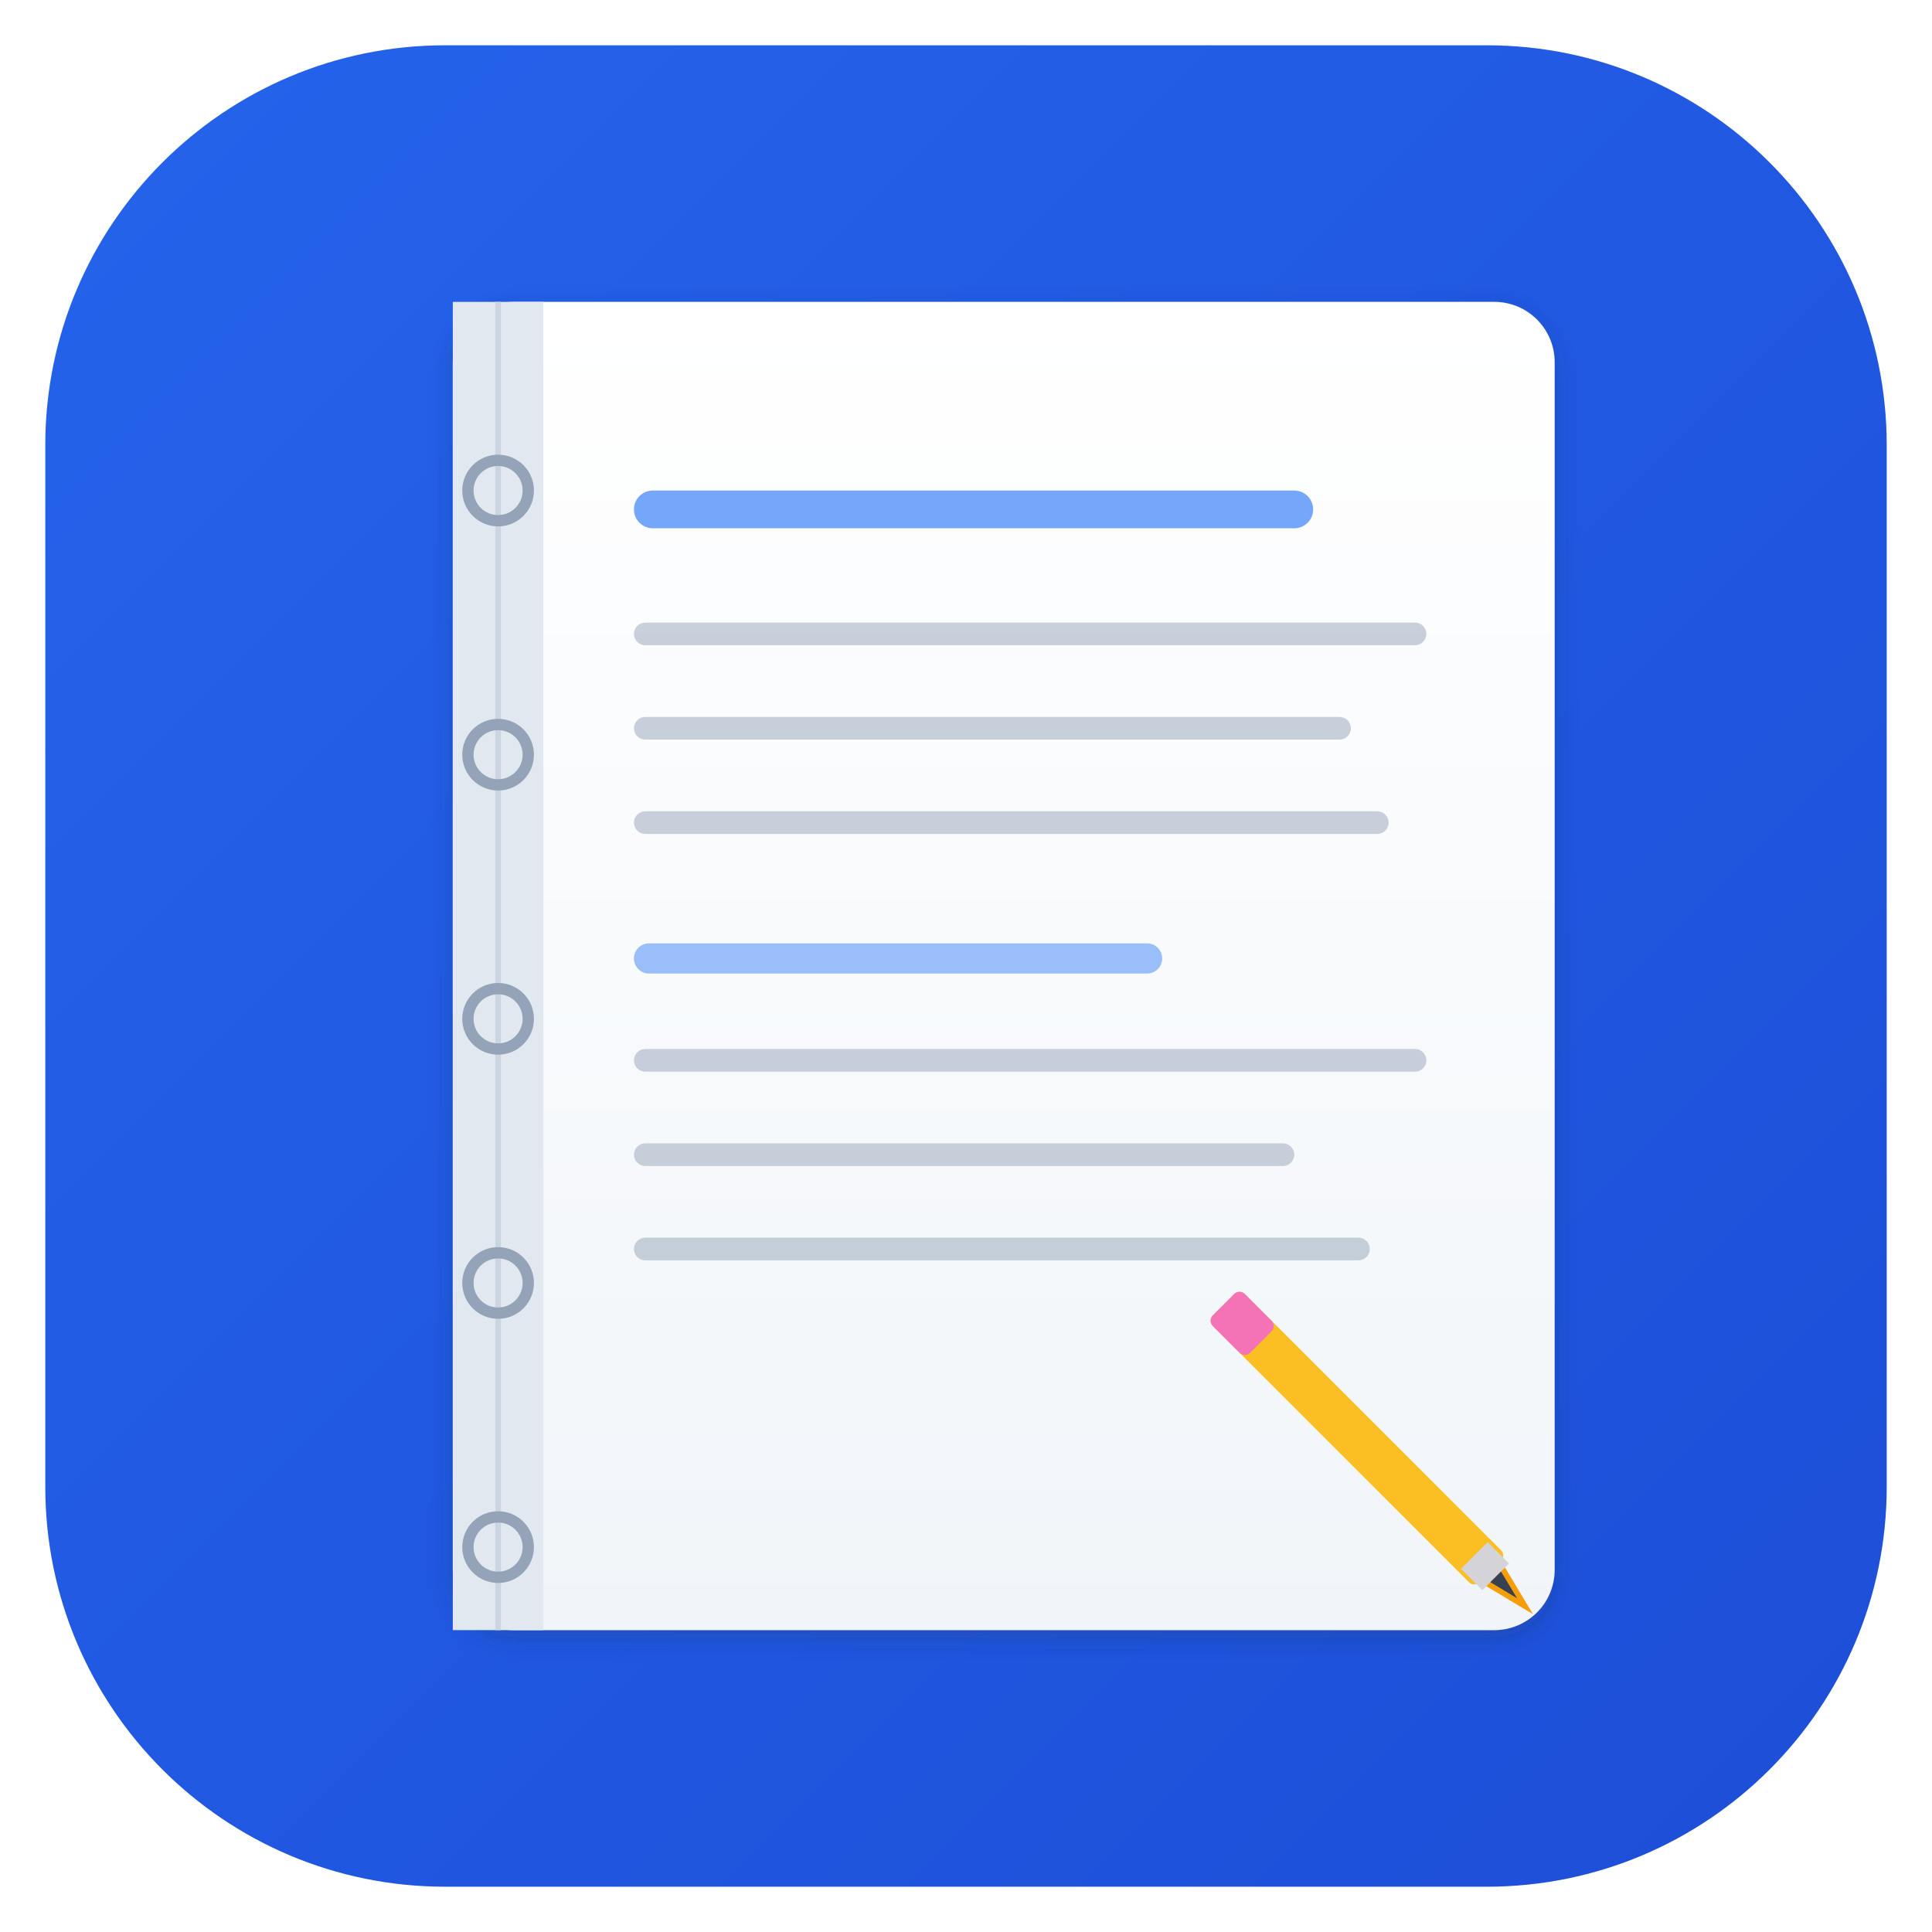
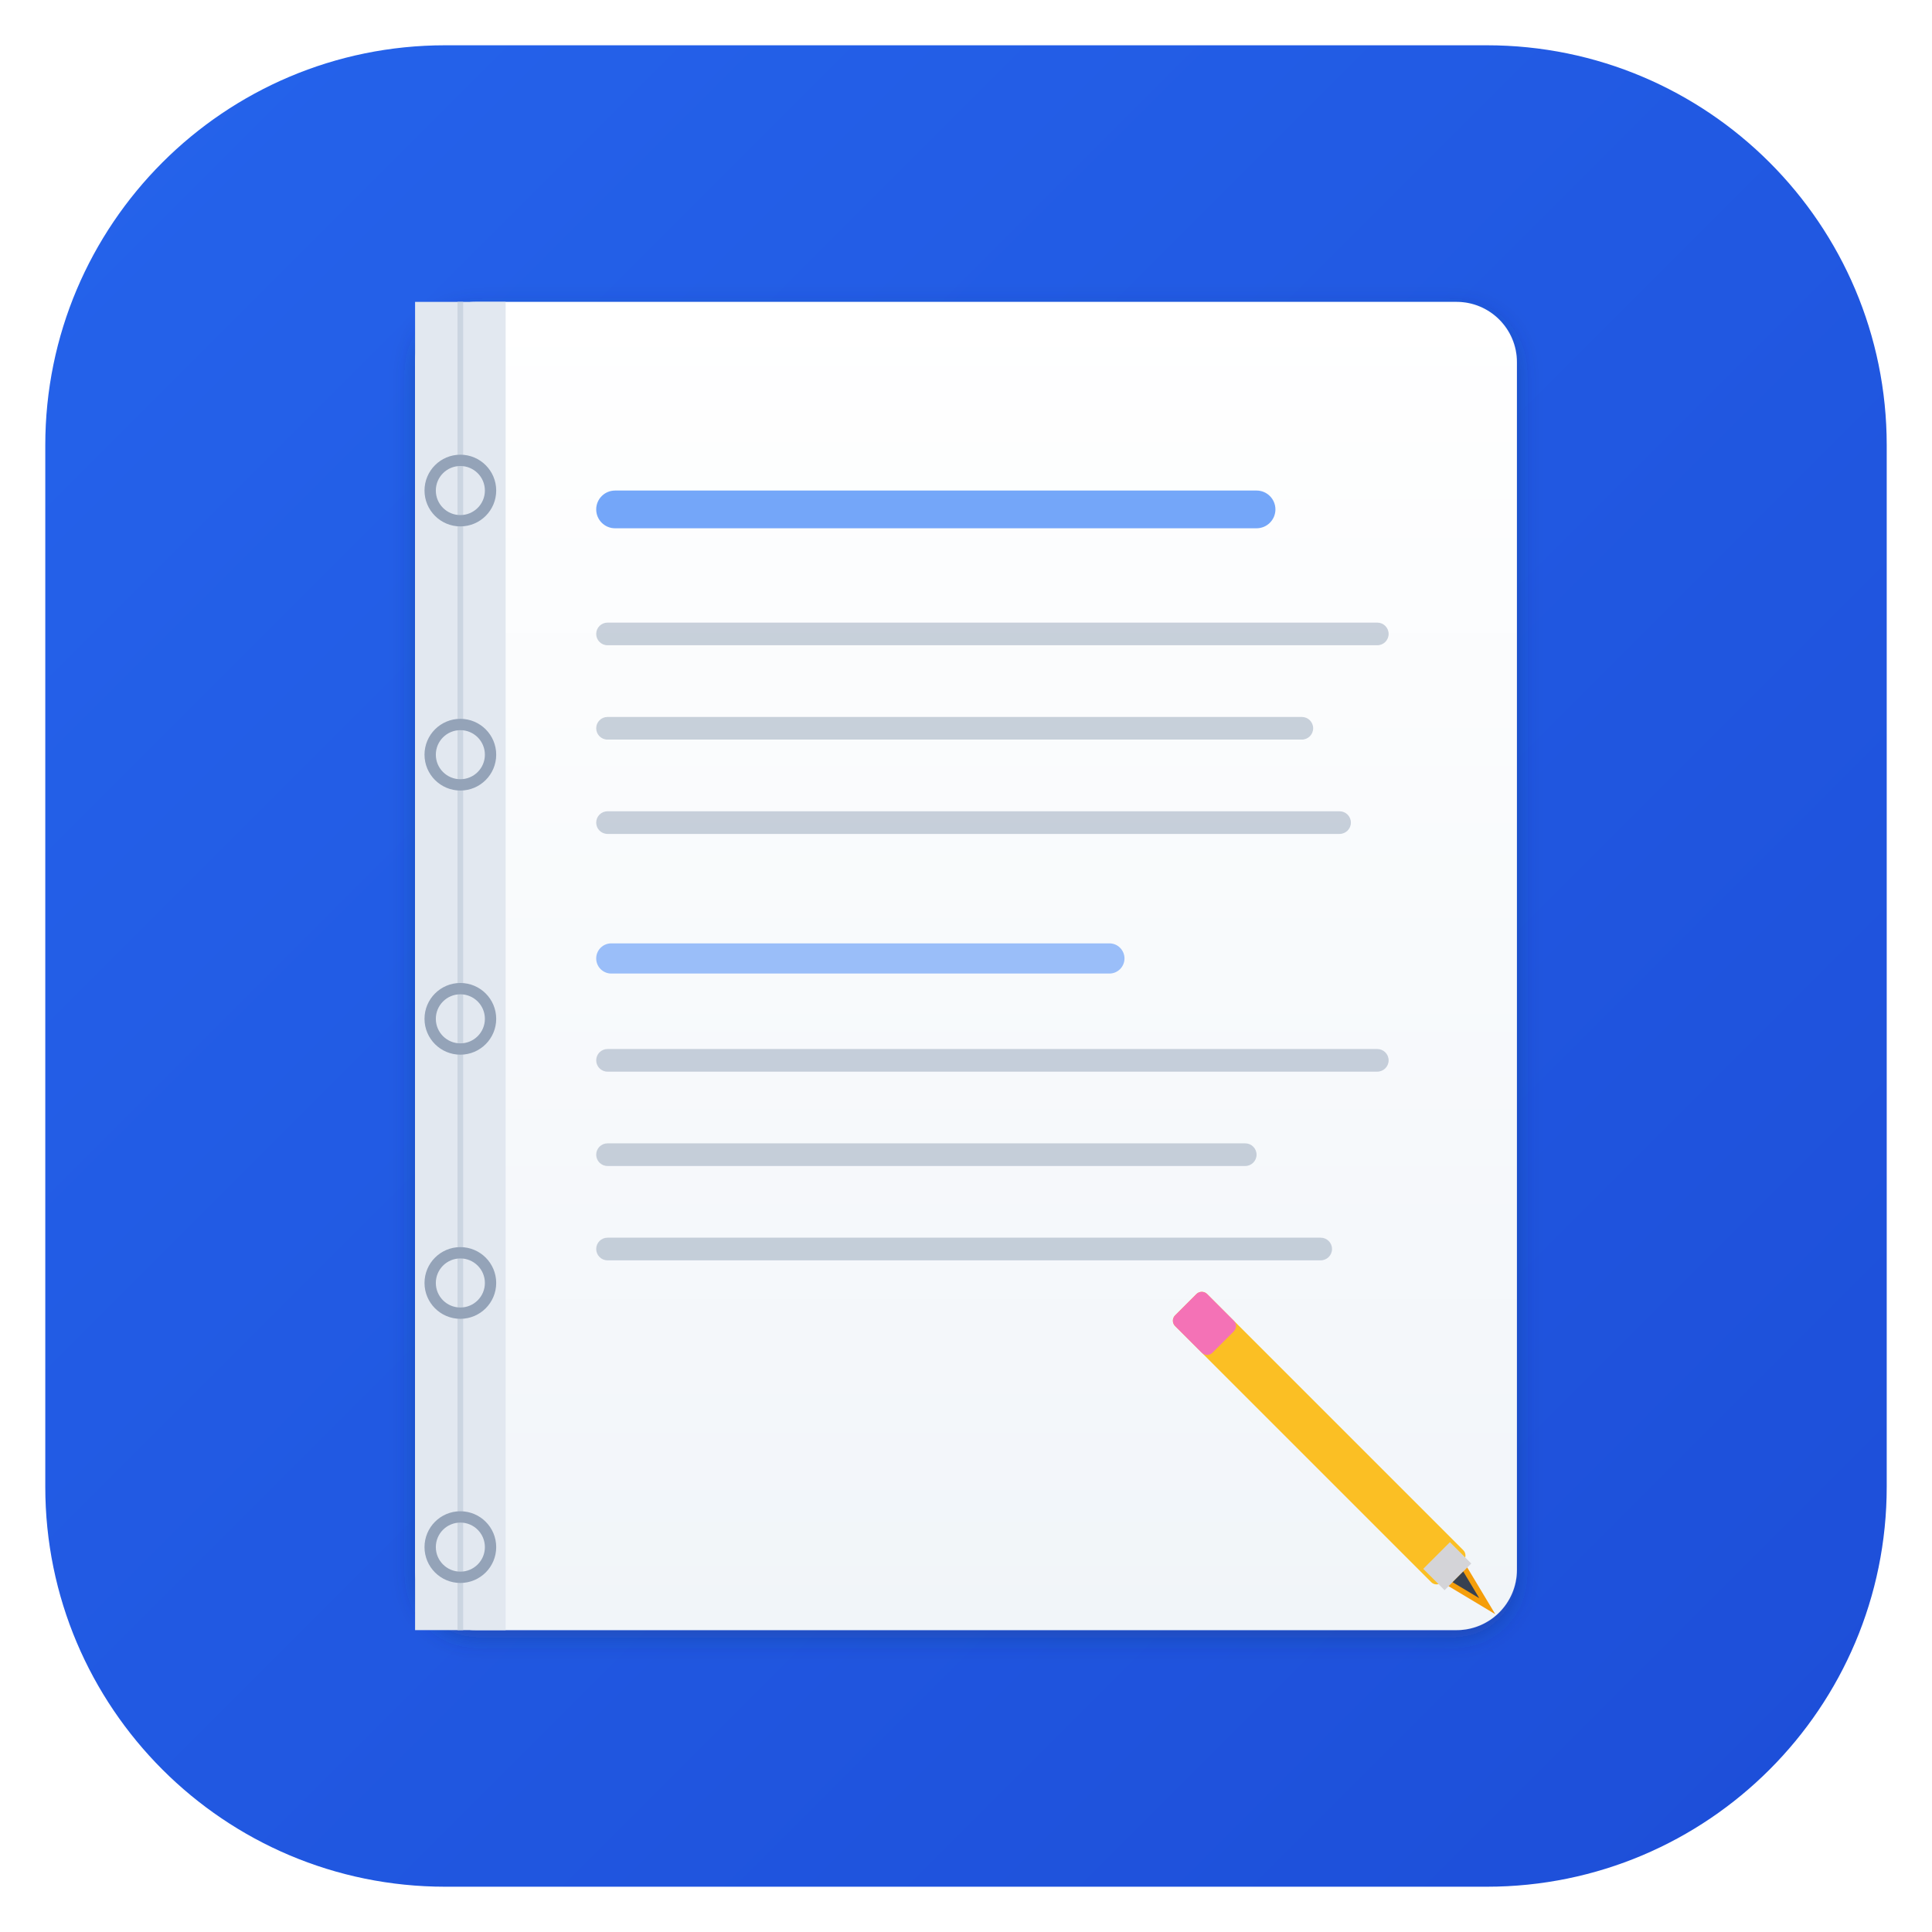
<svg xmlns="http://www.w3.org/2000/svg" viewBox="0 0 512 512" width="512" height="512">
  <defs>
    <linearGradient id="bg" x1="0%" y1="0%" x2="100%" y2="100%">
      <stop offset="0%" stop-color="#2563EB" />
      <stop offset="100%" stop-color="#1D4ED8" />
    </linearGradient>
    <linearGradient id="page" x1="0%" y1="0%" x2="0%" y2="100%">
      <stop offset="0%" stop-color="#FFFFFF" />
      <stop offset="100%" stop-color="#F1F5F9" />
    </linearGradient>
    <filter id="shadow">
      <feDropShadow dx="0" dy="2" stdDeviation="3" flood-color="#1E3A5F" flood-opacity="0.3" />
    </filter>
  </defs>
  <rect x="12" y="12" width="488" height="488" rx="106" ry="106" fill="url(#bg)" />
-   <rect x="120" y="80" width="292" height="352" rx="16" ry="16" fill="url(#page)" filter="url(#shadow)" />
-   <rect x="120" y="80" width="24" height="352" rx="8" ry="0" fill="#E2E8F0" />
-   <line x1="132" y1="80" x2="132" y2="432" stroke="#CBD5E1" stroke-width="1.5" />
-   <circle cx="132" cy="130" r="8" fill="none" stroke="#94A3B8" stroke-width="3" />
-   <circle cx="132" cy="200" r="8" fill="none" stroke="#94A3B8" stroke-width="3" />
-   <circle cx="132" cy="270" r="8" fill="none" stroke="#94A3B8" stroke-width="3" />
-   <circle cx="132" cy="340" r="8" fill="none" stroke="#94A3B8" stroke-width="3" />
-   <circle cx="132" cy="410" r="8" fill="none" stroke="#94A3B8" stroke-width="3" />
-   <rect x="168" y="130" width="180" height="10" rx="5" fill="#3B82F6" opacity="0.7" />
-   <rect x="168" y="165" width="210" height="6" rx="3" fill="#94A3B8" opacity="0.5" />
-   <rect x="168" y="190" width="190" height="6" rx="3" fill="#94A3B8" opacity="0.5" />
-   <rect x="168" y="215" width="200" height="6" rx="3" fill="#94A3B8" opacity="0.5" />
-   <rect x="168" y="250" width="140" height="8" rx="4" fill="#3B82F6" opacity="0.5" />
-   <rect x="168" y="278" width="210" height="6" rx="3" fill="#94A3B8" opacity="0.5" />
-   <rect x="168" y="303" width="175" height="6" rx="3" fill="#94A3B8" opacity="0.5" />
-   <rect x="168" y="328" width="195" height="6" rx="3" fill="#94A3B8" opacity="0.5" />
-   <g transform="translate(320, 350) rotate(-45)">
+   <rect x="110" y="80" width="292" height="352" rx="16" ry="16" fill="url(#page)" filter="url(#shadow)" />
+   <rect x="110" y="80" width="24" height="352" rx="8" ry="0" fill="#E2E8F0" />
+   <line x1="122" y1="80" x2="122" y2="432" stroke="#CBD5E1" stroke-width="1.5" />
+   <circle cx="122" cy="130" r="8" fill="none" stroke="#94A3B8" stroke-width="3" />
+   <circle cx="122" cy="200" r="8" fill="none" stroke="#94A3B8" stroke-width="3" />
+   <circle cx="122" cy="270" r="8" fill="none" stroke="#94A3B8" stroke-width="3" />
+   <circle cx="122" cy="340" r="8" fill="none" stroke="#94A3B8" stroke-width="3" />
+   <circle cx="122" cy="410" r="8" fill="none" stroke="#94A3B8" stroke-width="3" />
+   <rect x="158" y="130" width="180" height="10" rx="5" fill="#3B82F6" opacity="0.7" />
+   <rect x="158" y="165" width="210" height="6" rx="3" fill="#94A3B8" opacity="0.5" />
+   <rect x="158" y="190" width="190" height="6" rx="3" fill="#94A3B8" opacity="0.5" />
+   <rect x="158" y="215" width="200" height="6" rx="3" fill="#94A3B8" opacity="0.5" />
+   <rect x="158" y="250" width="140" height="8" rx="4" fill="#3B82F6" opacity="0.5" />
+   <rect x="158" y="278" width="210" height="6" rx="3" fill="#94A3B8" opacity="0.5" />
+   <rect x="158" y="303" width="175" height="6" rx="3" fill="#94A3B8" opacity="0.5" />
+   <rect x="158" y="328" width="195" height="6" rx="3" fill="#94A3B8" opacity="0.5" />
+   <g transform="translate(310, 350) rotate(-45)">
    <rect x="0" y="0" width="12" height="100" rx="2" fill="#FBBF24" />
    <polygon points="2,100 10,100 6,116" fill="#F59E0B" />
    <rect x="0" y="0" width="12" height="14" rx="2" fill="#F472B6" />
    <rect x="1" y="94" width="10" height="8" fill="#D4D4D8" />
    <polygon points="4,102 8,102 6,110" fill="#374151" />
  </g>
</svg>
